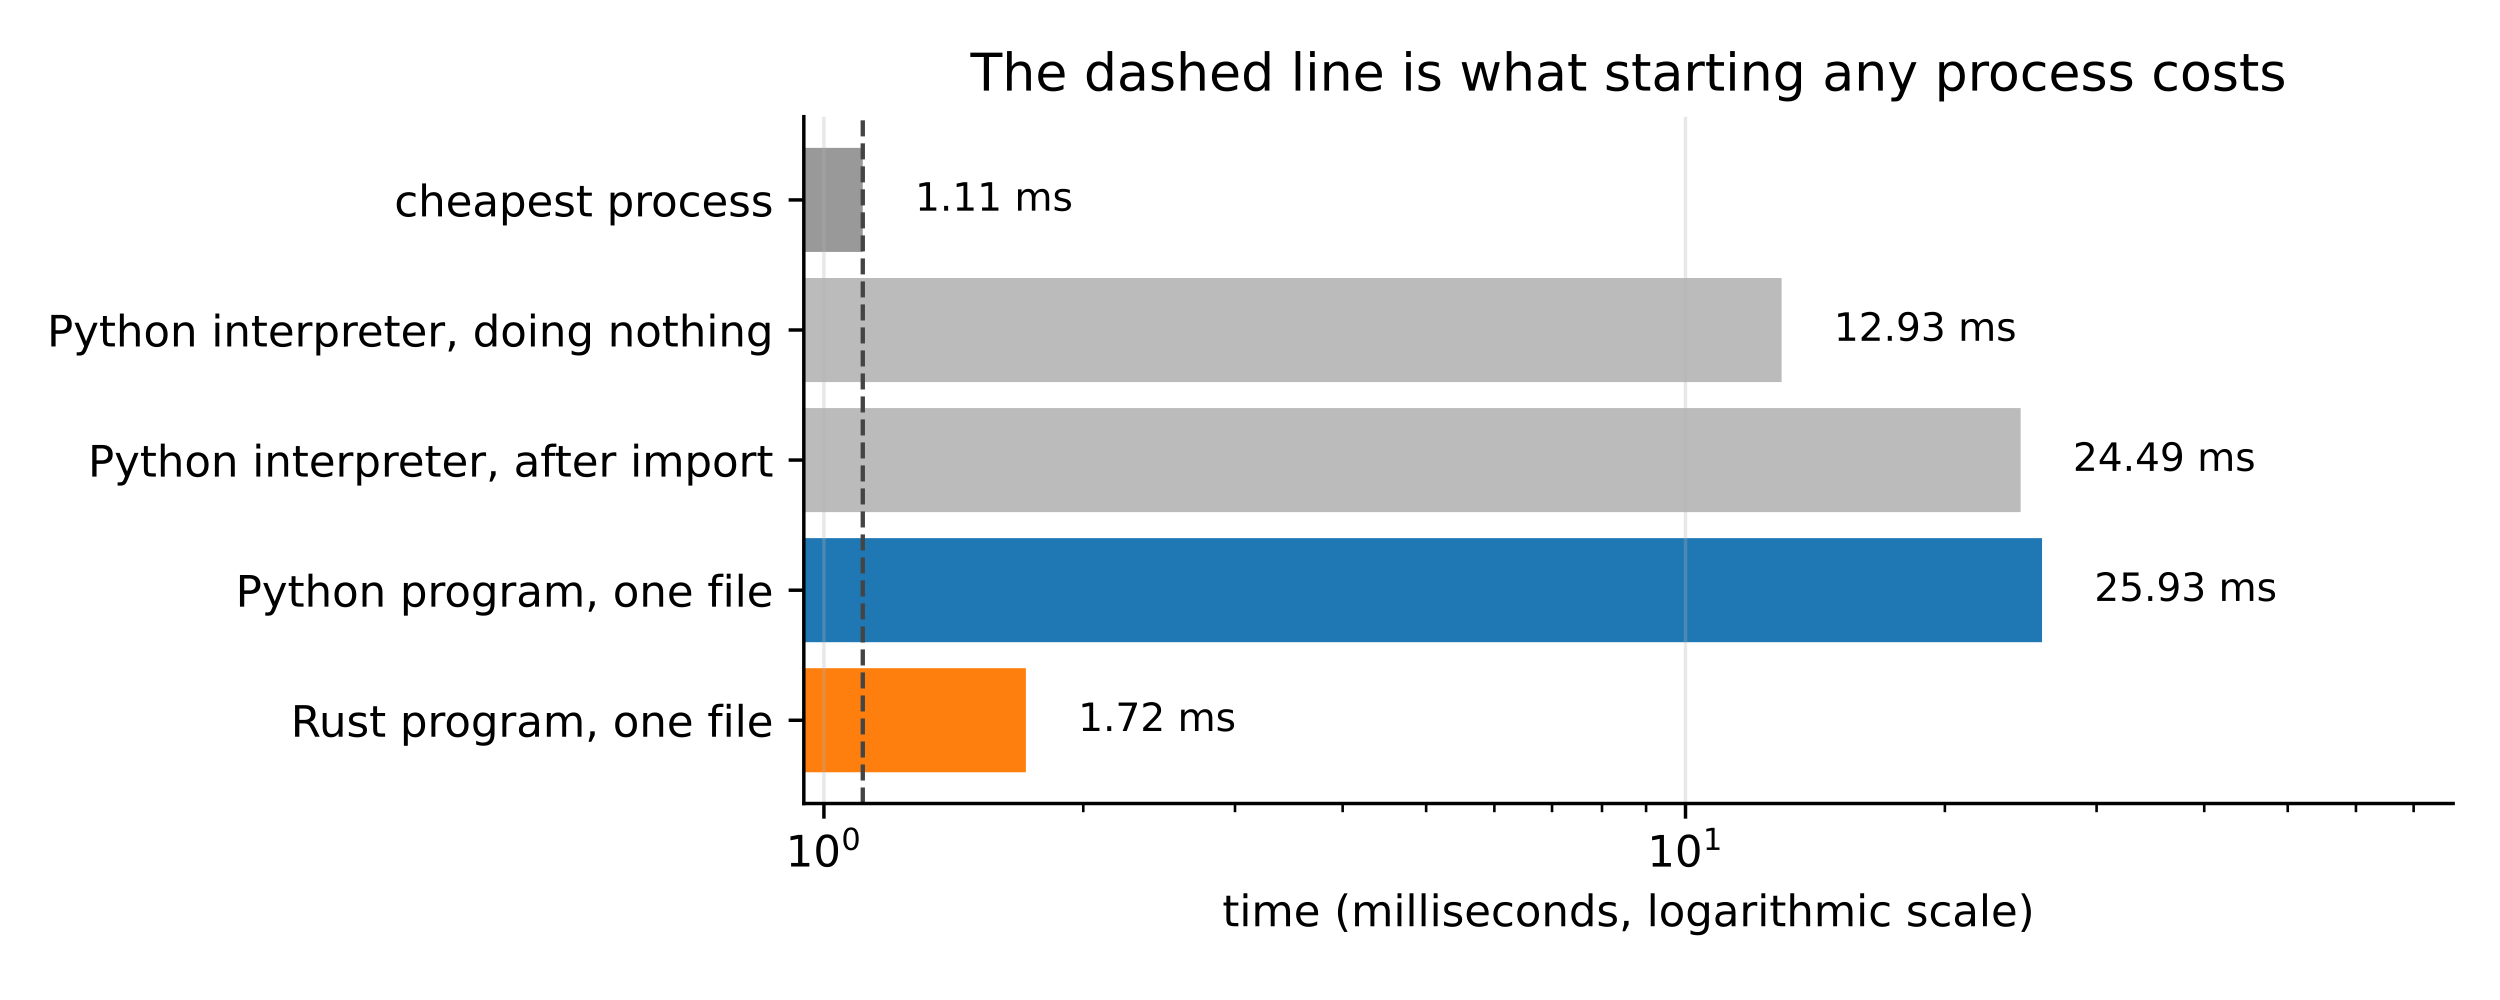
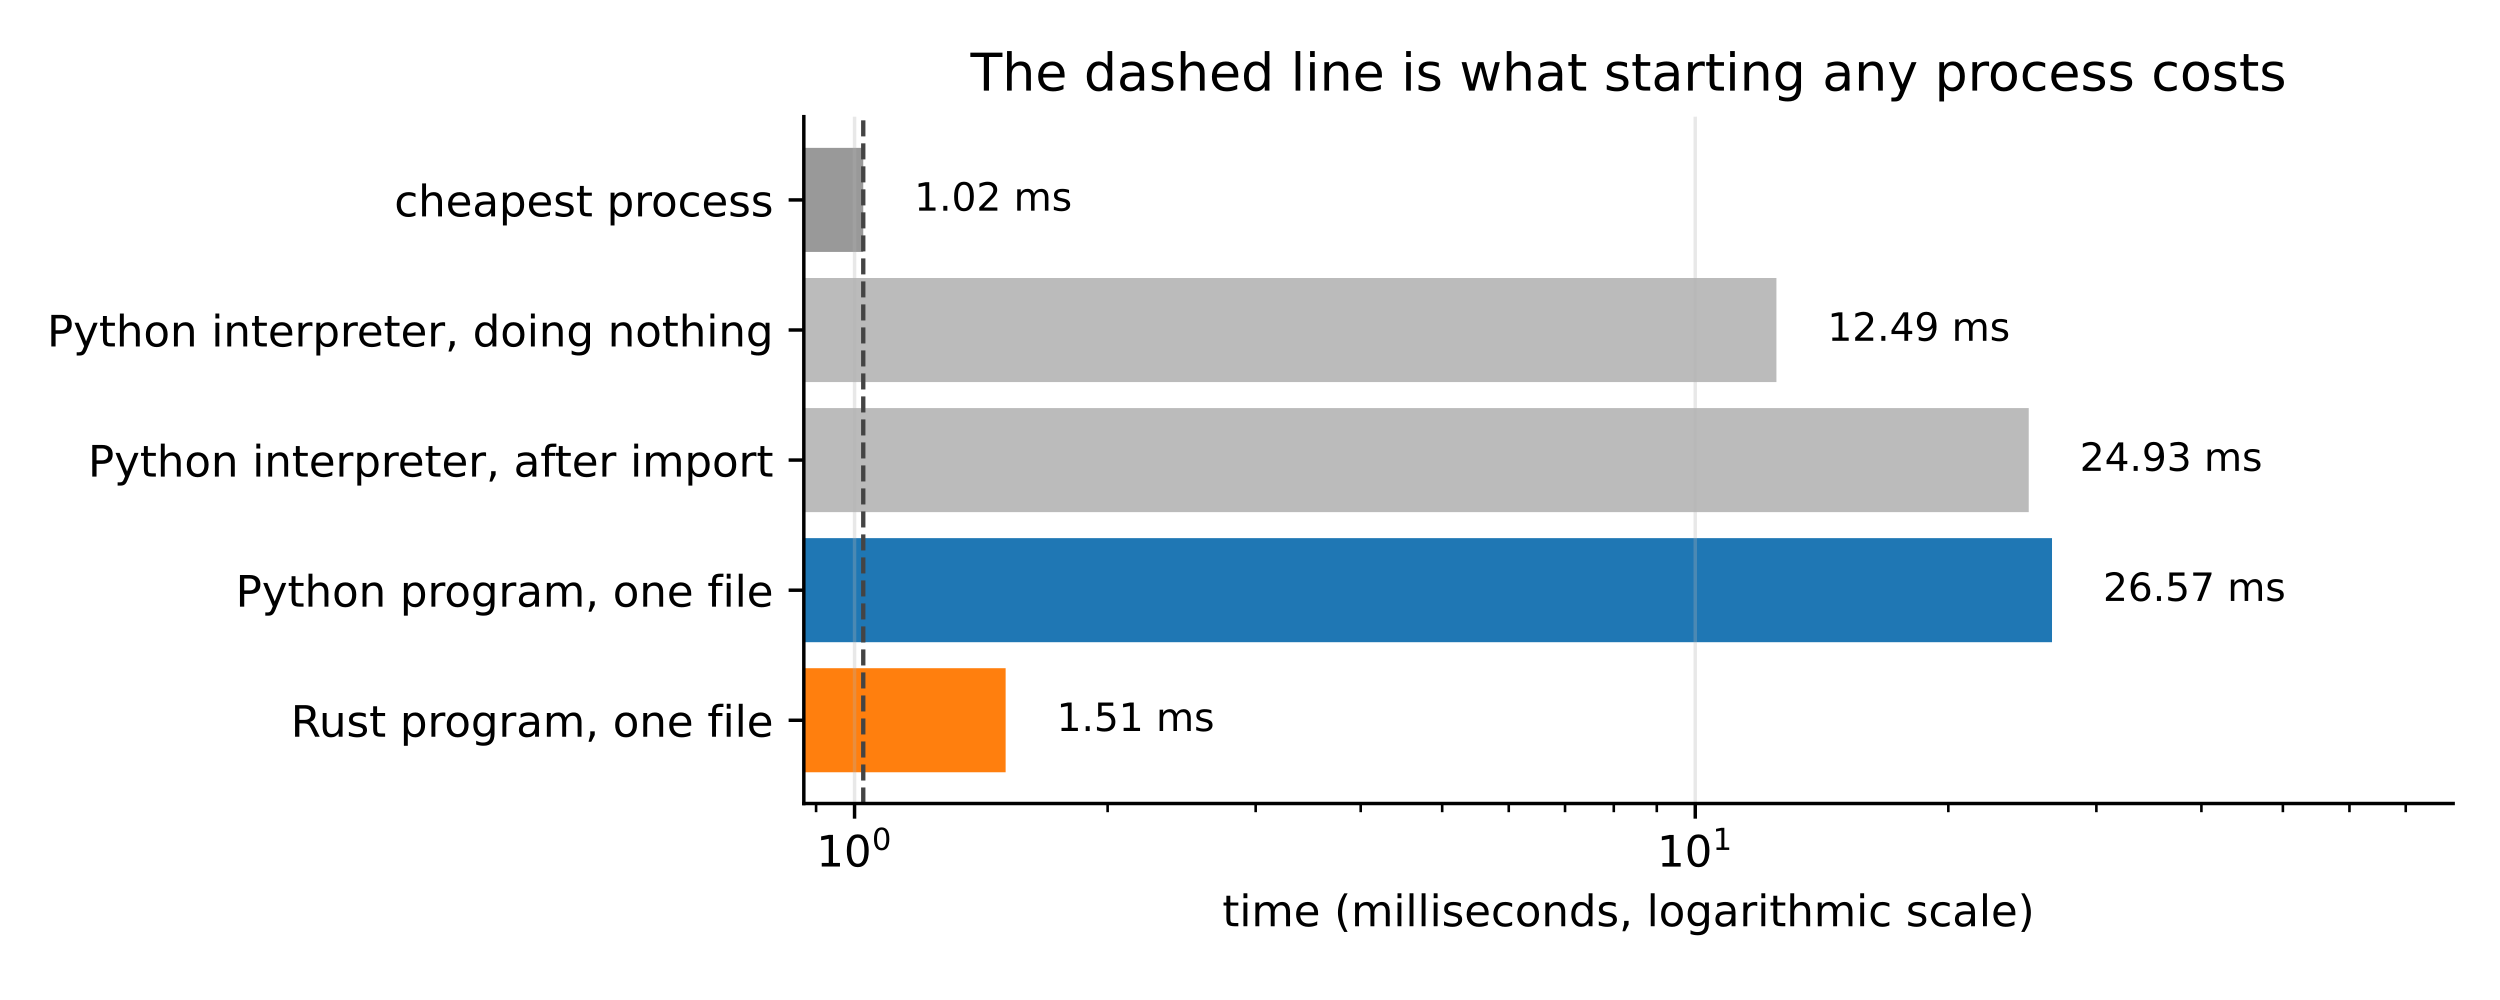
<svg xmlns="http://www.w3.org/2000/svg" xmlns:xlink="http://www.w3.org/1999/xlink" width="576pt" height="230.4pt" viewBox="0 0 576 230.4" version="1.1">
  <defs>
    <style type="text/css">*{stroke-linejoin: round; stroke-linecap: butt}</style>
  </defs>
  <g id="figure_1">
    <g id="patch_1">
      <path d="M 0 230.4 L 576 230.4 L 576 0 L 0 0 z " style="fill: #ffffff" />
    </g>
    <g id="axes_1">
      <g id="patch_2">
        <path d="M 185.2 185.128 L 565.2 185.128 L 565.2 26.88 L 185.2 26.88 z " style="fill: #ffffff" />
      </g>
      <g id="patch_3">
-         <path d="M -198320.882 34.073 L 198.785 34.073 L 198.785 58.05 L -198320.882 58.05 z " clip-path="url(#pd043f592e0)" style="fill: #999999" />
+         <path d="M -193500.982 34.073 L 198.894 34.073 L 198.894 58.05 L -193500.982 58.05 z " clip-path="url(#pd043f592e0)" style="fill: #999999" />
      </g>
      <g id="patch_4">
-         <path d="M -198320.882 64.044 L 410.482 64.044 L 410.482 88.021 L -198320.882 88.021 z " clip-path="url(#pd043f592e0)" style="fill: #bbbbbb" />
+         <path d="M -193500.982 64.044 L 409.287 64.044 L 409.287 88.021 L -193500.982 88.021 z " clip-path="url(#pd043f592e0)" style="fill: #bbbbbb" />
      </g>
      <g id="patch_5">
-         <path d="M -198320.882 94.016 L 465.558 94.016 L 465.558 117.992 L -198320.882 117.992 z " clip-path="url(#pd043f592e0)" style="fill: #bbbbbb" />
+         <path d="M -193500.982 94.016 L 467.422 94.016 L 467.422 117.992 L -193500.982 117.992 z " clip-path="url(#pd043f592e0)" style="fill: #bbbbbb" />
      </g>
      <g id="patch_6">
-         <path d="M -198320.882 123.987 L 470.486 123.987 L 470.486 147.964 L -198320.882 147.964 z " clip-path="url(#pd043f592e0)" style="fill: #1f77b4" />
+         <path d="M -193500.982 123.987 L 472.783 123.987 L 472.783 147.964 L -193500.982 147.964 z " clip-path="url(#pd043f592e0)" style="fill: #1f77b4" />
      </g>
      <g id="patch_7">
-         <path d="M -198320.882 153.958 L 236.367 153.958 L 236.367 177.935 L -198320.882 177.935 z " clip-path="url(#pd043f592e0)" style="fill: #ff7f0e" />
+         <path d="M -193500.982 153.958 L 231.698 153.958 L 231.698 177.935 L -193500.982 177.935 z " clip-path="url(#pd043f592e0)" style="fill: #ff7f0e" />
      </g>
      <g id="matplotlib.axis_1">
        <g id="xtick_1">
          <g id="line2d_1">
-             <path d="M 189.83 185.128 L 189.83 26.88 " clip-path="url(#pd043f592e0)" style="fill: none; stroke: #b0b0b0; stroke-opacity: 0.3; stroke-width: 0.8; stroke-linecap: square" />
+             <path d="M 196.889 185.128 L 196.889 26.88 " clip-path="url(#pd043f592e0)" style="fill: none; stroke: #b0b0b0; stroke-opacity: 0.3; stroke-width: 0.8; stroke-linecap: square" />
          </g>
          <g id="line2d_2">
            <defs>
              <path id="m288eb1307e" d="M 0 0 L 0 3.5 " style="stroke: #000000; stroke-width: 0.8" />
            </defs>
            <g>
-               <use xlink:href="#m288eb1307e" x="189.83" y="185.128" style="stroke: #000000; stroke-width: 0.8" />
+               <use xlink:href="#m288eb1307e" x="196.889" y="185.128" style="stroke: #000000; stroke-width: 0.8" />
            </g>
          </g>
          <g id="text_1">
-             <g transform="translate(181.03 199.7264) scale(0.1 -0.1)">
+             <g transform="translate(188.0891 199.7264) scale(0.1 -0.1)">
              <defs>
                <path id="DejaVuSans-31" d="M 794 531 L 1825 531 L 1825 4091 L 703 3866 L 703 4441 L 1819 4666 L 2450 4666 L 2450 531 L 3481 531 L 3481 0 L 794 0 L 794 531 z " transform="scale(0.015625)" />
                <path id="DejaVuSans-30" d="M 2034 4250 Q 1547 4250 1301 3770 Q 1056 3291 1056 2328 Q 1056 1369 1301 889 Q 1547 409 2034 409 Q 2525 409 2770 889 Q 3016 1369 3016 2328 Q 3016 3291 2770 3770 Q 2525 4250 2034 4250 z M 2034 4750 Q 2819 4750 3233 4129 Q 3647 3509 3647 2328 Q 3647 1150 3233 529 Q 2819 -91 2034 -91 Q 1250 -91 836 529 Q 422 1150 422 2328 Q 422 3509 836 4129 Q 1250 4750 2034 4750 z " transform="scale(0.015625)" />
              </defs>
              <use xlink:href="#DejaVuSans-31" transform="translate(0 0.765625)" />
              <use xlink:href="#DejaVuSans-30" transform="translate(63.62305 0.765625)" />
              <use xlink:href="#DejaVuSans-30" transform="translate(128.2031 39.04688) scale(0.7)" />
            </g>
          </g>
        </g>
        <g id="xtick_2">
          <g id="line2d_3">
-             <path d="M 388.341 185.128 L 388.341 26.88 " clip-path="url(#pd043f592e0)" style="fill: none; stroke: #b0b0b0; stroke-opacity: 0.3; stroke-width: 0.8; stroke-linecap: square" />
+             <path d="M 390.587 185.128 L 390.587 26.88 " clip-path="url(#pd043f592e0)" style="fill: none; stroke: #b0b0b0; stroke-opacity: 0.3; stroke-width: 0.8; stroke-linecap: square" />
          </g>
          <g id="line2d_4">
            <g>
-               <use xlink:href="#m288eb1307e" x="388.341" y="185.128" style="stroke: #000000; stroke-width: 0.8" />
+               <use xlink:href="#m288eb1307e" x="390.587" y="185.128" style="stroke: #000000; stroke-width: 0.8" />
            </g>
          </g>
          <g id="text_2">
-             <g transform="translate(379.5407 199.7264) scale(0.1 -0.1)">
+             <g transform="translate(381.7869 199.7264) scale(0.1 -0.1)">
              <use xlink:href="#DejaVuSans-31" transform="translate(0 0.684375)" />
              <use xlink:href="#DejaVuSans-30" transform="translate(63.62305 0.684375)" />
              <use xlink:href="#DejaVuSans-31" transform="translate(128.2031 38.96563) scale(0.7)" />
            </g>
          </g>
        </g>
        <g id="xtick_3">
          <g id="line2d_5">
            <defs>
              <path id="m4691256076" d="M 0 0 L 0 2 " style="stroke: #000000; stroke-width: 0.6" />
            </defs>
            <g>
-               <use xlink:href="#m4691256076" x="249.588" y="185.128" style="stroke: #000000; stroke-width: 0.6" />
+               <use xlink:href="#m4691256076" x="188.026" y="185.128" style="stroke: #000000; stroke-width: 0.6" />
            </g>
          </g>
        </g>
        <g id="xtick_4">
          <g id="line2d_6">
            <g>
-               <use xlink:href="#m4691256076" x="284.544" y="185.128" style="stroke: #000000; stroke-width: 0.6" />
+               <use xlink:href="#m4691256076" x="255.198" y="185.128" style="stroke: #000000; stroke-width: 0.6" />
            </g>
          </g>
        </g>
        <g id="xtick_5">
          <g id="line2d_7">
            <g>
-               <use xlink:href="#m4691256076" x="309.345" y="185.128" style="stroke: #000000; stroke-width: 0.6" />
+               <use xlink:href="#m4691256076" x="289.306" y="185.128" style="stroke: #000000; stroke-width: 0.6" />
            </g>
          </g>
        </g>
        <g id="xtick_6">
          <g id="line2d_8">
            <g>
-               <use xlink:href="#m4691256076" x="328.583" y="185.128" style="stroke: #000000; stroke-width: 0.6" />
+               <use xlink:href="#m4691256076" x="313.507" y="185.128" style="stroke: #000000; stroke-width: 0.6" />
            </g>
          </g>
        </g>
        <g id="xtick_7">
          <g id="line2d_9">
            <g>
-               <use xlink:href="#m4691256076" x="344.301" y="185.128" style="stroke: #000000; stroke-width: 0.6" />
+               <use xlink:href="#m4691256076" x="332.278" y="185.128" style="stroke: #000000; stroke-width: 0.6" />
            </g>
          </g>
        </g>
        <g id="xtick_8">
          <g id="line2d_10">
            <g>
-               <use xlink:href="#m4691256076" x="357.591" y="185.128" style="stroke: #000000; stroke-width: 0.6" />
+               <use xlink:href="#m4691256076" x="347.615" y="185.128" style="stroke: #000000; stroke-width: 0.6" />
            </g>
          </g>
        </g>
        <g id="xtick_9">
          <g id="line2d_11">
            <g>
-               <use xlink:href="#m4691256076" x="369.103" y="185.128" style="stroke: #000000; stroke-width: 0.6" />
+               <use xlink:href="#m4691256076" x="360.583" y="185.128" style="stroke: #000000; stroke-width: 0.6" />
            </g>
          </g>
        </g>
        <g id="xtick_10">
          <g id="line2d_12">
            <g>
-               <use xlink:href="#m4691256076" x="379.257" y="185.128" style="stroke: #000000; stroke-width: 0.6" />
+               <use xlink:href="#m4691256076" x="371.816" y="185.128" style="stroke: #000000; stroke-width: 0.6" />
            </g>
          </g>
        </g>
        <g id="xtick_11">
          <g id="line2d_13">
            <g>
-               <use xlink:href="#m4691256076" x="448.098" y="185.128" style="stroke: #000000; stroke-width: 0.6" />
+               <use xlink:href="#m4691256076" x="381.724" y="185.128" style="stroke: #000000; stroke-width: 0.6" />
            </g>
          </g>
        </g>
        <g id="xtick_12">
          <g id="line2d_14">
            <g>
-               <use xlink:href="#m4691256076" x="483.054" y="185.128" style="stroke: #000000; stroke-width: 0.6" />
+               <use xlink:href="#m4691256076" x="448.896" y="185.128" style="stroke: #000000; stroke-width: 0.6" />
            </g>
          </g>
        </g>
        <g id="xtick_13">
          <g id="line2d_15">
            <g>
-               <use xlink:href="#m4691256076" x="507.856" y="185.128" style="stroke: #000000; stroke-width: 0.6" />
+               <use xlink:href="#m4691256076" x="483.004" y="185.128" style="stroke: #000000; stroke-width: 0.6" />
            </g>
          </g>
        </g>
        <g id="xtick_14">
          <g id="line2d_16">
            <g>
-               <use xlink:href="#m4691256076" x="527.094" y="185.128" style="stroke: #000000; stroke-width: 0.6" />
+               <use xlink:href="#m4691256076" x="507.205" y="185.128" style="stroke: #000000; stroke-width: 0.6" />
            </g>
          </g>
        </g>
        <g id="xtick_15">
          <g id="line2d_17">
            <g>
-               <use xlink:href="#m4691256076" x="542.812" y="185.128" style="stroke: #000000; stroke-width: 0.6" />
+               <use xlink:href="#m4691256076" x="525.976" y="185.128" style="stroke: #000000; stroke-width: 0.6" />
            </g>
          </g>
        </g>
        <g id="xtick_16">
          <g id="line2d_18">
            <g>
-               <use xlink:href="#m4691256076" x="556.102" y="185.128" style="stroke: #000000; stroke-width: 0.6" />
+               <use xlink:href="#m4691256076" x="541.313" y="185.128" style="stroke: #000000; stroke-width: 0.6" />
+             </g>
+           </g>
+         </g>
+         <g id="xtick_17">
+           <g id="line2d_19">
+             <g>
+               <use xlink:href="#m4691256076" x="554.281" y="185.128" style="stroke: #000000; stroke-width: 0.6" />
            </g>
          </g>
        </g>
        <g id="text_3">
          <g transform="translate(281.6297 213.4046) scale(0.1 -0.1)">
            <defs>
              <path id="DejaVuSans-74" d="M 1172 4494 L 1172 3500 L 2356 3500 L 2356 3053 L 1172 3053 L 1172 1153 Q 1172 725 1289 603 Q 1406 481 1766 481 L 2356 481 L 2356 0 L 1766 0 Q 1100 0 847 248 Q 594 497 594 1153 L 594 3053 L 172 3053 L 172 3500 L 594 3500 L 594 4494 L 1172 4494 z " transform="scale(0.015625)" />
              <path id="DejaVuSans-69" d="M 603 3500 L 1178 3500 L 1178 0 L 603 0 L 603 3500 z M 603 4863 L 1178 4863 L 1178 4134 L 603 4134 L 603 4863 z " transform="scale(0.015625)" />
              <path id="DejaVuSans-6d" d="M 3328 2828 Q 3544 3216 3844 3400 Q 4144 3584 4550 3584 Q 5097 3584 5394 3201 Q 5691 2819 5691 2113 L 5691 0 L 5113 0 L 5113 2094 Q 5113 2597 4934 2840 Q 4756 3084 4391 3084 Q 3944 3084 3684 2787 Q 3425 2491 3425 1978 L 3425 0 L 2847 0 L 2847 2094 Q 2847 2600 2669 2842 Q 2491 3084 2119 3084 Q 1678 3084 1418 2786 Q 1159 2488 1159 1978 L 1159 0 L 581 0 L 581 3500 L 1159 3500 L 1159 2956 Q 1356 3278 1631 3431 Q 1906 3584 2284 3584 Q 2666 3584 2933 3390 Q 3200 3197 3328 2828 z " transform="scale(0.015625)" />
              <path id="DejaVuSans-65" d="M 3597 1894 L 3597 1613 L 953 1613 Q 991 1019 1311 708 Q 1631 397 2203 397 Q 2534 397 2845 478 Q 3156 559 3463 722 L 3463 178 Q 3153 47 2828 -22 Q 2503 -91 2169 -91 Q 1331 -91 842 396 Q 353 884 353 1716 Q 353 2575 817 3079 Q 1281 3584 2069 3584 Q 2775 3584 3186 3129 Q 3597 2675 3597 1894 z M 3022 2063 Q 3016 2534 2758 2815 Q 2500 3097 2075 3097 Q 1594 3097 1305 2825 Q 1016 2553 972 2059 L 3022 2063 z " transform="scale(0.015625)" />
              <path id="DejaVuSans-20" transform="scale(0.015625)" />
              <path id="DejaVuSans-28" d="M 1984 4856 Q 1566 4138 1362 3434 Q 1159 2731 1159 2009 Q 1159 1288 1364 580 Q 1569 -128 1984 -844 L 1484 -844 Q 1016 -109 783 600 Q 550 1309 550 2009 Q 550 2706 781 3412 Q 1013 4119 1484 4856 L 1984 4856 z " transform="scale(0.015625)" />
              <path id="DejaVuSans-6c" d="M 603 4863 L 1178 4863 L 1178 0 L 603 0 L 603 4863 z " transform="scale(0.015625)" />
              <path id="DejaVuSans-73" d="M 2834 3397 L 2834 2853 Q 2591 2978 2328 3040 Q 2066 3103 1784 3103 Q 1356 3103 1142 2972 Q 928 2841 928 2578 Q 928 2378 1081 2264 Q 1234 2150 1697 2047 L 1894 2003 Q 2506 1872 2764 1633 Q 3022 1394 3022 966 Q 3022 478 2636 193 Q 2250 -91 1575 -91 Q 1294 -91 989 -36 Q 684 19 347 128 L 347 722 Q 666 556 975 473 Q 1284 391 1588 391 Q 1994 391 2212 530 Q 2431 669 2431 922 Q 2431 1156 2273 1281 Q 2116 1406 1581 1522 L 1381 1569 Q 847 1681 609 1914 Q 372 2147 372 2553 Q 372 3047 722 3315 Q 1072 3584 1716 3584 Q 2034 3584 2315 3537 Q 2597 3491 2834 3397 z " transform="scale(0.015625)" />
              <path id="DejaVuSans-63" d="M 3122 3366 L 3122 2828 Q 2878 2963 2633 3030 Q 2388 3097 2138 3097 Q 1578 3097 1268 2742 Q 959 2388 959 1747 Q 959 1106 1268 751 Q 1578 397 2138 397 Q 2388 397 2633 464 Q 2878 531 3122 666 L 3122 134 Q 2881 22 2623 -34 Q 2366 -91 2075 -91 Q 1284 -91 818 406 Q 353 903 353 1747 Q 353 2603 823 3093 Q 1294 3584 2113 3584 Q 2378 3584 2631 3529 Q 2884 3475 3122 3366 z " transform="scale(0.015625)" />
              <path id="DejaVuSans-6f" d="M 1959 3097 Q 1497 3097 1228 2736 Q 959 2375 959 1747 Q 959 1119 1226 758 Q 1494 397 1959 397 Q 2419 397 2687 759 Q 2956 1122 2956 1747 Q 2956 2369 2687 2733 Q 2419 3097 1959 3097 z M 1959 3584 Q 2709 3584 3137 3096 Q 3566 2609 3566 1747 Q 3566 888 3137 398 Q 2709 -91 1959 -91 Q 1206 -91 779 398 Q 353 888 353 1747 Q 353 2609 779 3096 Q 1206 3584 1959 3584 z " transform="scale(0.015625)" />
              <path id="DejaVuSans-6e" d="M 3513 2113 L 3513 0 L 2938 0 L 2938 2094 Q 2938 2591 2744 2837 Q 2550 3084 2163 3084 Q 1697 3084 1428 2787 Q 1159 2491 1159 1978 L 1159 0 L 581 0 L 581 3500 L 1159 3500 L 1159 2956 Q 1366 3272 1645 3428 Q 1925 3584 2291 3584 Q 2894 3584 3203 3211 Q 3513 2838 3513 2113 z " transform="scale(0.015625)" />
              <path id="DejaVuSans-64" d="M 2906 2969 L 2906 4863 L 3481 4863 L 3481 0 L 2906 0 L 2906 525 Q 2725 213 2448 61 Q 2172 -91 1784 -91 Q 1150 -91 751 415 Q 353 922 353 1747 Q 353 2572 751 3078 Q 1150 3584 1784 3584 Q 2172 3584 2448 3432 Q 2725 3281 2906 2969 z M 947 1747 Q 947 1113 1208 752 Q 1469 391 1925 391 Q 2381 391 2643 752 Q 2906 1113 2906 1747 Q 2906 2381 2643 2742 Q 2381 3103 1925 3103 Q 1469 3103 1208 2742 Q 947 2381 947 1747 z " transform="scale(0.015625)" />
              <path id="DejaVuSans-2c" d="M 750 794 L 1409 794 L 1409 256 L 897 -744 L 494 -744 L 750 256 L 750 794 z " transform="scale(0.015625)" />
              <path id="DejaVuSans-67" d="M 2906 1791 Q 2906 2416 2648 2759 Q 2391 3103 1925 3103 Q 1463 3103 1205 2759 Q 947 2416 947 1791 Q 947 1169 1205 825 Q 1463 481 1925 481 Q 2391 481 2648 825 Q 2906 1169 2906 1791 z M 3481 434 Q 3481 -459 3084 -895 Q 2688 -1331 1869 -1331 Q 1566 -1331 1297 -1286 Q 1028 -1241 775 -1147 L 775 -588 Q 1028 -725 1275 -790 Q 1522 -856 1778 -856 Q 2344 -856 2625 -561 Q 2906 -266 2906 331 L 2906 616 Q 2728 306 2450 153 Q 2172 0 1784 0 Q 1141 0 747 490 Q 353 981 353 1791 Q 353 2603 747 3093 Q 1141 3584 1784 3584 Q 2172 3584 2450 3431 Q 2728 3278 2906 2969 L 2906 3500 L 3481 3500 L 3481 434 z " transform="scale(0.015625)" />
              <path id="DejaVuSans-61" d="M 2194 1759 Q 1497 1759 1228 1600 Q 959 1441 959 1056 Q 959 750 1161 570 Q 1363 391 1709 391 Q 2188 391 2477 730 Q 2766 1069 2766 1631 L 2766 1759 L 2194 1759 z M 3341 1997 L 3341 0 L 2766 0 L 2766 531 Q 2569 213 2275 61 Q 1981 -91 1556 -91 Q 1019 -91 701 211 Q 384 513 384 1019 Q 384 1609 779 1909 Q 1175 2209 1959 2209 L 2766 2209 L 2766 2266 Q 2766 2663 2505 2880 Q 2244 3097 1772 3097 Q 1472 3097 1187 3025 Q 903 2953 641 2809 L 641 3341 Q 956 3463 1253 3523 Q 1550 3584 1831 3584 Q 2591 3584 2966 3190 Q 3341 2797 3341 1997 z " transform="scale(0.015625)" />
              <path id="DejaVuSans-72" d="M 2631 2963 Q 2534 3019 2420 3045 Q 2306 3072 2169 3072 Q 1681 3072 1420 2755 Q 1159 2438 1159 1844 L 1159 0 L 581 0 L 581 3500 L 1159 3500 L 1159 2956 Q 1341 3275 1631 3429 Q 1922 3584 2338 3584 Q 2397 3584 2469 3576 Q 2541 3569 2628 3553 L 2631 2963 z " transform="scale(0.015625)" />
              <path id="DejaVuSans-68" d="M 3513 2113 L 3513 0 L 2938 0 L 2938 2094 Q 2938 2591 2744 2837 Q 2550 3084 2163 3084 Q 1697 3084 1428 2787 Q 1159 2491 1159 1978 L 1159 0 L 581 0 L 581 4863 L 1159 4863 L 1159 2956 Q 1366 3272 1645 3428 Q 1925 3584 2291 3584 Q 2894 3584 3203 3211 Q 3513 2838 3513 2113 z " transform="scale(0.015625)" />
              <path id="DejaVuSans-29" d="M 513 4856 L 1013 4856 Q 1481 4119 1714 3412 Q 1947 2706 1947 2009 Q 1947 1309 1714 600 Q 1481 -109 1013 -844 L 513 -844 Q 928 -128 1133 580 Q 1338 1288 1338 2009 Q 1338 2731 1133 3434 Q 928 4138 513 4856 z " transform="scale(0.015625)" />
            </defs>
            <use xlink:href="#DejaVuSans-74" />
            <use xlink:href="#DejaVuSans-69" transform="translate(39.20898 0)" />
            <use xlink:href="#DejaVuSans-6d" transform="translate(66.99219 0)" />
            <use xlink:href="#DejaVuSans-65" transform="translate(164.4043 0)" />
            <use xlink:href="#DejaVuSans-20" transform="translate(225.9277 0)" />
            <use xlink:href="#DejaVuSans-28" transform="translate(257.7148 0)" />
            <use xlink:href="#DejaVuSans-6d" transform="translate(296.7285 0)" />
            <use xlink:href="#DejaVuSans-69" transform="translate(394.1406 0)" />
            <use xlink:href="#DejaVuSans-6c" transform="translate(421.9238 0)" />
            <use xlink:href="#DejaVuSans-6c" transform="translate(449.707 0)" />
            <use xlink:href="#DejaVuSans-69" transform="translate(477.4902 0)" />
            <use xlink:href="#DejaVuSans-73" transform="translate(505.2734 0)" />
            <use xlink:href="#DejaVuSans-65" transform="translate(557.373 0)" />
            <use xlink:href="#DejaVuSans-63" transform="translate(618.8965 0)" />
            <use xlink:href="#DejaVuSans-6f" transform="translate(673.877 0)" />
            <use xlink:href="#DejaVuSans-6e" transform="translate(735.0586 0)" />
            <use xlink:href="#DejaVuSans-64" transform="translate(798.4375 0)" />
            <use xlink:href="#DejaVuSans-73" transform="translate(861.9141 0)" />
            <use xlink:href="#DejaVuSans-2c" transform="translate(914.0137 0)" />
            <use xlink:href="#DejaVuSans-20" transform="translate(945.8008 0)" />
            <use xlink:href="#DejaVuSans-6c" transform="translate(977.5879 0)" />
            <use xlink:href="#DejaVuSans-6f" transform="translate(1005.371 0)" />
            <use xlink:href="#DejaVuSans-67" transform="translate(1066.553 0)" />
            <use xlink:href="#DejaVuSans-61" transform="translate(1130.029 0)" />
            <use xlink:href="#DejaVuSans-72" transform="translate(1191.309 0)" />
            <use xlink:href="#DejaVuSans-69" transform="translate(1232.422 0)" />
            <use xlink:href="#DejaVuSans-74" transform="translate(1260.205 0)" />
            <use xlink:href="#DejaVuSans-68" transform="translate(1299.414 0)" />
            <use xlink:href="#DejaVuSans-6d" transform="translate(1362.793 0)" />
            <use xlink:href="#DejaVuSans-69" transform="translate(1460.205 0)" />
            <use xlink:href="#DejaVuSans-63" transform="translate(1487.988 0)" />
            <use xlink:href="#DejaVuSans-20" transform="translate(1542.969 0)" />
            <use xlink:href="#DejaVuSans-73" transform="translate(1574.756 0)" />
            <use xlink:href="#DejaVuSans-63" transform="translate(1626.855 0)" />
            <use xlink:href="#DejaVuSans-61" transform="translate(1681.836 0)" />
            <use xlink:href="#DejaVuSans-6c" transform="translate(1743.115 0)" />
            <use xlink:href="#DejaVuSans-65" transform="translate(1770.898 0)" />
            <use xlink:href="#DejaVuSans-29" transform="translate(1832.422 0)" />
          </g>
        </g>
      </g>
      <g id="matplotlib.axis_2">
        <g id="ytick_1">
-           <g id="line2d_19">
+           <g id="line2d_20">
            <defs>
              <path id="m46afec8bac" d="M 0 0 L -3.5 0 " style="stroke: #000000; stroke-width: 0.8" />
            </defs>
            <g>
              <use xlink:href="#m46afec8bac" x="185.2" y="46.062" style="stroke: #000000; stroke-width: 0.8" />
            </g>
          </g>
          <g id="text_4">
            <g transform="translate(90.85 49.8608) scale(0.1 -0.1)">
              <defs>
                <path id="DejaVuSans-70" d="M 1159 525 L 1159 -1331 L 581 -1331 L 581 3500 L 1159 3500 L 1159 2969 Q 1341 3281 1617 3432 Q 1894 3584 2278 3584 Q 2916 3584 3314 3078 Q 3713 2572 3713 1747 Q 3713 922 3314 415 Q 2916 -91 2278 -91 Q 1894 -91 1617 61 Q 1341 213 1159 525 z M 3116 1747 Q 3116 2381 2855 2742 Q 2594 3103 2138 3103 Q 1681 3103 1420 2742 Q 1159 2381 1159 1747 Q 1159 1113 1420 752 Q 1681 391 2138 391 Q 2594 391 2855 752 Q 3116 1113 3116 1747 z " transform="scale(0.015625)" />
              </defs>
              <use xlink:href="#DejaVuSans-63" />
              <use xlink:href="#DejaVuSans-68" transform="translate(54.98047 0)" />
              <use xlink:href="#DejaVuSans-65" transform="translate(118.3594 0)" />
              <use xlink:href="#DejaVuSans-61" transform="translate(179.8828 0)" />
              <use xlink:href="#DejaVuSans-70" transform="translate(241.1621 0)" />
              <use xlink:href="#DejaVuSans-65" transform="translate(304.6387 0)" />
              <use xlink:href="#DejaVuSans-73" transform="translate(366.1621 0)" />
              <use xlink:href="#DejaVuSans-74" transform="translate(418.2617 0)" />
              <use xlink:href="#DejaVuSans-20" transform="translate(457.4707 0)" />
              <use xlink:href="#DejaVuSans-70" transform="translate(489.2578 0)" />
              <use xlink:href="#DejaVuSans-72" transform="translate(552.7344 0)" />
              <use xlink:href="#DejaVuSans-6f" transform="translate(591.5977 0)" />
              <use xlink:href="#DejaVuSans-63" transform="translate(652.7793 0)" />
              <use xlink:href="#DejaVuSans-65" transform="translate(707.7598 0)" />
              <use xlink:href="#DejaVuSans-73" transform="translate(769.2832 0)" />
              <use xlink:href="#DejaVuSans-73" transform="translate(821.3828 0)" />
            </g>
          </g>
        </g>
        <g id="ytick_2">
-           <g id="line2d_20">
+           <g id="line2d_21">
            <g>
              <use xlink:href="#m46afec8bac" x="185.2" y="76.033" style="stroke: #000000; stroke-width: 0.8" />
            </g>
          </g>
          <g id="text_5">
            <g transform="translate(10.84375 79.83201) scale(0.1 -0.1)">
              <defs>
                <path id="DejaVuSans-50" d="M 1259 4147 L 1259 2394 L 2053 2394 Q 2494 2394 2734 2622 Q 2975 2850 2975 3272 Q 2975 3691 2734 3919 Q 2494 4147 2053 4147 L 1259 4147 z M 628 4666 L 2053 4666 Q 2838 4666 3239 4311 Q 3641 3956 3641 3272 Q 3641 2581 3239 2228 Q 2838 1875 2053 1875 L 1259 1875 L 1259 0 L 628 0 L 628 4666 z " transform="scale(0.015625)" />
                <path id="DejaVuSans-79" d="M 2059 -325 Q 1816 -950 1584 -1140 Q 1353 -1331 966 -1331 L 506 -1331 L 506 -850 L 844 -850 Q 1081 -850 1212 -737 Q 1344 -625 1503 -206 L 1606 56 L 191 3500 L 800 3500 L 1894 763 L 2988 3500 L 3597 3500 L 2059 -325 z " transform="scale(0.015625)" />
              </defs>
              <use xlink:href="#DejaVuSans-50" />
              <use xlink:href="#DejaVuSans-79" transform="translate(60.30273 0)" />
              <use xlink:href="#DejaVuSans-74" transform="translate(119.4824 0)" />
              <use xlink:href="#DejaVuSans-68" transform="translate(158.6914 0)" />
              <use xlink:href="#DejaVuSans-6f" transform="translate(222.0703 0)" />
              <use xlink:href="#DejaVuSans-6e" transform="translate(283.252 0)" />
              <use xlink:href="#DejaVuSans-20" transform="translate(346.6309 0)" />
              <use xlink:href="#DejaVuSans-69" transform="translate(378.418 0)" />
              <use xlink:href="#DejaVuSans-6e" transform="translate(406.2012 0)" />
              <use xlink:href="#DejaVuSans-74" transform="translate(469.5801 0)" />
              <use xlink:href="#DejaVuSans-65" transform="translate(508.7891 0)" />
              <use xlink:href="#DejaVuSans-72" transform="translate(570.3125 0)" />
              <use xlink:href="#DejaVuSans-70" transform="translate(611.4258 0)" />
              <use xlink:href="#DejaVuSans-72" transform="translate(674.9023 0)" />
              <use xlink:href="#DejaVuSans-65" transform="translate(713.7656 0)" />
              <use xlink:href="#DejaVuSans-74" transform="translate(775.2891 0)" />
              <use xlink:href="#DejaVuSans-65" transform="translate(814.498 0)" />
              <use xlink:href="#DejaVuSans-72" transform="translate(876.0215 0)" />
              <use xlink:href="#DejaVuSans-2c" transform="translate(917.1348 0)" />
              <use xlink:href="#DejaVuSans-20" transform="translate(948.9219 0)" />
              <use xlink:href="#DejaVuSans-64" transform="translate(980.709 0)" />
              <use xlink:href="#DejaVuSans-6f" transform="translate(1044.186 0)" />
              <use xlink:href="#DejaVuSans-69" transform="translate(1105.367 0)" />
              <use xlink:href="#DejaVuSans-6e" transform="translate(1133.15 0)" />
              <use xlink:href="#DejaVuSans-67" transform="translate(1196.529 0)" />
              <use xlink:href="#DejaVuSans-20" transform="translate(1260.006 0)" />
              <use xlink:href="#DejaVuSans-6e" transform="translate(1291.793 0)" />
              <use xlink:href="#DejaVuSans-6f" transform="translate(1355.172 0)" />
              <use xlink:href="#DejaVuSans-74" transform="translate(1416.354 0)" />
              <use xlink:href="#DejaVuSans-68" transform="translate(1455.562 0)" />
              <use xlink:href="#DejaVuSans-69" transform="translate(1518.941 0)" />
              <use xlink:href="#DejaVuSans-6e" transform="translate(1546.725 0)" />
              <use xlink:href="#DejaVuSans-67" transform="translate(1610.104 0)" />
            </g>
          </g>
        </g>
        <g id="ytick_3">
-           <g id="line2d_21">
+           <g id="line2d_22">
            <g>
              <use xlink:href="#m46afec8bac" x="185.2" y="106.004" style="stroke: #000000; stroke-width: 0.8" />
            </g>
          </g>
          <g id="text_6">
            <g transform="translate(20.27812 109.8032) scale(0.1 -0.1)">
              <defs>
                <path id="DejaVuSans-66" d="M 2375 4863 L 2375 4384 L 1825 4384 Q 1516 4384 1395 4259 Q 1275 4134 1275 3809 L 1275 3500 L 2222 3500 L 2222 3053 L 1275 3053 L 1275 0 L 697 0 L 697 3053 L 147 3053 L 147 3500 L 697 3500 L 697 3744 Q 697 4328 969 4595 Q 1241 4863 1831 4863 L 2375 4863 z " transform="scale(0.015625)" />
              </defs>
              <use xlink:href="#DejaVuSans-50" />
              <use xlink:href="#DejaVuSans-79" transform="translate(60.30273 0)" />
              <use xlink:href="#DejaVuSans-74" transform="translate(119.4824 0)" />
              <use xlink:href="#DejaVuSans-68" transform="translate(158.6914 0)" />
              <use xlink:href="#DejaVuSans-6f" transform="translate(222.0703 0)" />
              <use xlink:href="#DejaVuSans-6e" transform="translate(283.252 0)" />
              <use xlink:href="#DejaVuSans-20" transform="translate(346.6309 0)" />
              <use xlink:href="#DejaVuSans-69" transform="translate(378.418 0)" />
              <use xlink:href="#DejaVuSans-6e" transform="translate(406.2012 0)" />
              <use xlink:href="#DejaVuSans-74" transform="translate(469.5801 0)" />
              <use xlink:href="#DejaVuSans-65" transform="translate(508.7891 0)" />
              <use xlink:href="#DejaVuSans-72" transform="translate(570.3125 0)" />
              <use xlink:href="#DejaVuSans-70" transform="translate(611.4258 0)" />
              <use xlink:href="#DejaVuSans-72" transform="translate(674.9023 0)" />
              <use xlink:href="#DejaVuSans-65" transform="translate(713.7656 0)" />
              <use xlink:href="#DejaVuSans-74" transform="translate(775.2891 0)" />
              <use xlink:href="#DejaVuSans-65" transform="translate(814.498 0)" />
              <use xlink:href="#DejaVuSans-72" transform="translate(876.0215 0)" />
              <use xlink:href="#DejaVuSans-2c" transform="translate(917.1348 0)" />
              <use xlink:href="#DejaVuSans-20" transform="translate(948.9219 0)" />
              <use xlink:href="#DejaVuSans-61" transform="translate(980.709 0)" />
              <use xlink:href="#DejaVuSans-66" transform="translate(1041.988 0)" />
              <use xlink:href="#DejaVuSans-74" transform="translate(1075.443 0)" />
              <use xlink:href="#DejaVuSans-65" transform="translate(1114.652 0)" />
              <use xlink:href="#DejaVuSans-72" transform="translate(1176.176 0)" />
              <use xlink:href="#DejaVuSans-20" transform="translate(1217.289 0)" />
              <use xlink:href="#DejaVuSans-69" transform="translate(1249.076 0)" />
              <use xlink:href="#DejaVuSans-6d" transform="translate(1276.859 0)" />
              <use xlink:href="#DejaVuSans-70" transform="translate(1374.271 0)" />
              <use xlink:href="#DejaVuSans-6f" transform="translate(1437.748 0)" />
              <use xlink:href="#DejaVuSans-72" transform="translate(1498.93 0)" />
              <use xlink:href="#DejaVuSans-74" transform="translate(1540.043 0)" />
            </g>
          </g>
        </g>
        <g id="ytick_4">
-           <g id="line2d_22">
+           <g id="line2d_23">
            <g>
              <use xlink:href="#m46afec8bac" x="185.2" y="135.975" style="stroke: #000000; stroke-width: 0.8" />
            </g>
          </g>
          <g id="text_7">
            <g transform="translate(54.30469 139.7744) scale(0.1 -0.1)">
              <use xlink:href="#DejaVuSans-50" />
              <use xlink:href="#DejaVuSans-79" transform="translate(60.30273 0)" />
              <use xlink:href="#DejaVuSans-74" transform="translate(119.4824 0)" />
              <use xlink:href="#DejaVuSans-68" transform="translate(158.6914 0)" />
              <use xlink:href="#DejaVuSans-6f" transform="translate(222.0703 0)" />
              <use xlink:href="#DejaVuSans-6e" transform="translate(283.252 0)" />
              <use xlink:href="#DejaVuSans-20" transform="translate(346.6309 0)" />
              <use xlink:href="#DejaVuSans-70" transform="translate(378.418 0)" />
              <use xlink:href="#DejaVuSans-72" transform="translate(441.8945 0)" />
              <use xlink:href="#DejaVuSans-6f" transform="translate(480.7578 0)" />
              <use xlink:href="#DejaVuSans-67" transform="translate(541.9395 0)" />
              <use xlink:href="#DejaVuSans-72" transform="translate(605.416 0)" />
              <use xlink:href="#DejaVuSans-61" transform="translate(646.5293 0)" />
              <use xlink:href="#DejaVuSans-6d" transform="translate(707.8086 0)" />
              <use xlink:href="#DejaVuSans-2c" transform="translate(805.2207 0)" />
              <use xlink:href="#DejaVuSans-20" transform="translate(837.0078 0)" />
              <use xlink:href="#DejaVuSans-6f" transform="translate(868.7949 0)" />
              <use xlink:href="#DejaVuSans-6e" transform="translate(929.9766 0)" />
              <use xlink:href="#DejaVuSans-65" transform="translate(993.3555 0)" />
              <use xlink:href="#DejaVuSans-20" transform="translate(1054.879 0)" />
              <use xlink:href="#DejaVuSans-66" transform="translate(1086.666 0)" />
              <use xlink:href="#DejaVuSans-69" transform="translate(1121.871 0)" />
              <use xlink:href="#DejaVuSans-6c" transform="translate(1149.654 0)" />
              <use xlink:href="#DejaVuSans-65" transform="translate(1177.438 0)" />
            </g>
          </g>
        </g>
        <g id="ytick_5">
-           <g id="line2d_23">
+           <g id="line2d_24">
            <g>
              <use xlink:href="#m46afec8bac" x="185.2" y="165.946" style="stroke: #000000; stroke-width: 0.8" />
            </g>
          </g>
          <g id="text_8">
            <g transform="translate(67.00156 169.7456) scale(0.1 -0.1)">
              <defs>
                <path id="DejaVuSans-52" d="M 2841 2188 Q 3044 2119 3236 1894 Q 3428 1669 3622 1275 L 4263 0 L 3584 0 L 2988 1197 Q 2756 1666 2539 1819 Q 2322 1972 1947 1972 L 1259 1972 L 1259 0 L 628 0 L 628 4666 L 2053 4666 Q 2853 4666 3247 4331 Q 3641 3997 3641 3322 Q 3641 2881 3436 2590 Q 3231 2300 2841 2188 z M 1259 4147 L 1259 2491 L 2053 2491 Q 2509 2491 2742 2702 Q 2975 2913 2975 3322 Q 2975 3731 2742 3939 Q 2509 4147 2053 4147 L 1259 4147 z " transform="scale(0.015625)" />
                <path id="DejaVuSans-75" d="M 544 1381 L 544 3500 L 1119 3500 L 1119 1403 Q 1119 906 1312 657 Q 1506 409 1894 409 Q 2359 409 2629 706 Q 2900 1003 2900 1516 L 2900 3500 L 3475 3500 L 3475 0 L 2900 0 L 2900 538 Q 2691 219 2414 64 Q 2138 -91 1772 -91 Q 1169 -91 856 284 Q 544 659 544 1381 z M 1991 3584 L 1991 3584 z " transform="scale(0.015625)" />
              </defs>
              <use xlink:href="#DejaVuSans-52" />
              <use xlink:href="#DejaVuSans-75" transform="translate(64.98242 0)" />
              <use xlink:href="#DejaVuSans-73" transform="translate(128.3613 0)" />
              <use xlink:href="#DejaVuSans-74" transform="translate(180.4609 0)" />
              <use xlink:href="#DejaVuSans-20" transform="translate(219.6699 0)" />
              <use xlink:href="#DejaVuSans-70" transform="translate(251.457 0)" />
              <use xlink:href="#DejaVuSans-72" transform="translate(314.9336 0)" />
              <use xlink:href="#DejaVuSans-6f" transform="translate(353.7969 0)" />
              <use xlink:href="#DejaVuSans-67" transform="translate(414.9785 0)" />
              <use xlink:href="#DejaVuSans-72" transform="translate(478.4551 0)" />
              <use xlink:href="#DejaVuSans-61" transform="translate(519.5684 0)" />
              <use xlink:href="#DejaVuSans-6d" transform="translate(580.8477 0)" />
              <use xlink:href="#DejaVuSans-2c" transform="translate(678.2598 0)" />
              <use xlink:href="#DejaVuSans-20" transform="translate(710.0469 0)" />
              <use xlink:href="#DejaVuSans-6f" transform="translate(741.834 0)" />
              <use xlink:href="#DejaVuSans-6e" transform="translate(803.0156 0)" />
              <use xlink:href="#DejaVuSans-65" transform="translate(866.3945 0)" />
              <use xlink:href="#DejaVuSans-20" transform="translate(927.918 0)" />
              <use xlink:href="#DejaVuSans-66" transform="translate(959.7051 0)" />
              <use xlink:href="#DejaVuSans-69" transform="translate(994.9102 0)" />
              <use xlink:href="#DejaVuSans-6c" transform="translate(1022.693 0)" />
              <use xlink:href="#DejaVuSans-65" transform="translate(1050.477 0)" />
            </g>
          </g>
        </g>
      </g>
-       <g id="line2d_24">
-         <path d="M 198.785 185.128 L 198.785 26.88 " clip-path="url(#pd043f592e0)" style="fill: none; stroke-dasharray: 3.7,1.6; stroke-dashoffset: 0; stroke: #444444" />
+       <g id="line2d_25">
+         <path d="M 198.894 185.128 L 198.894 26.88 " clip-path="url(#pd043f592e0)" style="fill: none; stroke-dasharray: 3.7,1.6; stroke-dashoffset: 0; stroke: #444444" />
      </g>
      <g id="patch_8">
        <path d="M 185.2 185.128 L 185.2 26.88 " style="fill: none; stroke: #000000; stroke-width: 0.8; stroke-linejoin: miter; stroke-linecap: square" />
      </g>
      <g id="patch_9">
        <path d="M 185.2 185.128 L 565.2 185.128 " style="fill: none; stroke: #000000; stroke-width: 0.8; stroke-linejoin: miter; stroke-linecap: square" />
      </g>
      <g id="text_9">
-         <g transform="translate(210.8342 48.54501) scale(0.09 -0.09)">
+         <g transform="translate(210.6515 48.54501) scale(0.09 -0.09)">
          <defs>
            <path id="DejaVuSans-2e" d="M 684 794 L 1344 794 L 1344 0 L 684 0 L 684 794 z " transform="scale(0.015625)" />
+             <path id="DejaVuSans-32" d="M 1228 531 L 3431 531 L 3431 0 L 469 0 L 469 531 Q 828 903 1448 1529 Q 2069 2156 2228 2338 Q 2531 2678 2651 2914 Q 2772 3150 2772 3378 Q 2772 3750 2511 3984 Q 2250 4219 1831 4219 Q 1534 4219 1204 4116 Q 875 4013 500 3803 L 500 4441 Q 881 4594 1212 4672 Q 1544 4750 1819 4750 Q 2544 4750 2975 4387 Q 3406 4025 3406 3419 Q 3406 3131 3298 2873 Q 3191 2616 2906 2266 Q 2828 2175 2409 1742 Q 1991 1309 1228 531 z " transform="scale(0.015625)" />
          </defs>
          <use xlink:href="#DejaVuSans-31" />
          <use xlink:href="#DejaVuSans-2e" transform="translate(63.62305 0)" />
-           <use xlink:href="#DejaVuSans-31" transform="translate(95.41016 0)" />
-           <use xlink:href="#DejaVuSans-31" transform="translate(159.0332 0)" />
+           <use xlink:href="#DejaVuSans-30" transform="translate(95.41016 0)" />
+           <use xlink:href="#DejaVuSans-32" transform="translate(159.0332 0)" />
          <use xlink:href="#DejaVuSans-20" transform="translate(222.6562 0)" />
          <use xlink:href="#DejaVuSans-6d" transform="translate(254.4434 0)" />
          <use xlink:href="#DejaVuSans-73" transform="translate(351.8555 0)" />
        </g>
      </g>
      <g id="text_10">
-         <g transform="translate(422.5309 78.51623) scale(0.09 -0.09)">
+         <g transform="translate(421.0443 78.51623) scale(0.09 -0.09)">
          <defs>
-             <path id="DejaVuSans-32" d="M 1228 531 L 3431 531 L 3431 0 L 469 0 L 469 531 Q 828 903 1448 1529 Q 2069 2156 2228 2338 Q 2531 2678 2651 2914 Q 2772 3150 2772 3378 Q 2772 3750 2511 3984 Q 2250 4219 1831 4219 Q 1534 4219 1204 4116 Q 875 4013 500 3803 L 500 4441 Q 881 4594 1212 4672 Q 1544 4750 1819 4750 Q 2544 4750 2975 4387 Q 3406 4025 3406 3419 Q 3406 3131 3298 2873 Q 3191 2616 2906 2266 Q 2828 2175 2409 1742 Q 1991 1309 1228 531 z " transform="scale(0.015625)" />
+             <path id="DejaVuSans-34" d="M 2419 4116 L 825 1625 L 2419 1625 L 2419 4116 z M 2253 4666 L 3047 4666 L 3047 1625 L 3713 1625 L 3713 1100 L 3047 1100 L 3047 0 L 2419 0 L 2419 1100 L 313 1100 L 313 1709 L 2253 4666 z " transform="scale(0.015625)" />
            <path id="DejaVuSans-39" d="M 703 97 L 703 672 Q 941 559 1184 500 Q 1428 441 1663 441 Q 2288 441 2617 861 Q 2947 1281 2994 2138 Q 2813 1869 2534 1725 Q 2256 1581 1919 1581 Q 1219 1581 811 2004 Q 403 2428 403 3163 Q 403 3881 828 4315 Q 1253 4750 1959 4750 Q 2769 4750 3195 4129 Q 3622 3509 3622 2328 Q 3622 1225 3098 567 Q 2575 -91 1691 -91 Q 1453 -91 1209 -44 Q 966 3 703 97 z M 1959 2075 Q 2384 2075 2632 2365 Q 2881 2656 2881 3163 Q 2881 3666 2632 3958 Q 2384 4250 1959 4250 Q 1534 4250 1286 3958 Q 1038 3666 1038 3163 Q 1038 2656 1286 2365 Q 1534 2075 1959 2075 z " transform="scale(0.015625)" />
-             <path id="DejaVuSans-33" d="M 2597 2516 Q 3050 2419 3304 2112 Q 3559 1806 3559 1356 Q 3559 666 3084 287 Q 2609 -91 1734 -91 Q 1441 -91 1130 -33 Q 819 25 488 141 L 488 750 Q 750 597 1062 519 Q 1375 441 1716 441 Q 2309 441 2620 675 Q 2931 909 2931 1356 Q 2931 1769 2642 2001 Q 2353 2234 1838 2234 L 1294 2234 L 1294 2753 L 1863 2753 Q 2328 2753 2575 2939 Q 2822 3125 2822 3475 Q 2822 3834 2567 4026 Q 2313 4219 1838 4219 Q 1578 4219 1281 4162 Q 984 4106 628 3988 L 628 4550 Q 988 4650 1302 4700 Q 1616 4750 1894 4750 Q 2613 4750 3031 4423 Q 3450 4097 3450 3541 Q 3450 3153 3228 2886 Q 3006 2619 2597 2516 z " transform="scale(0.015625)" />
          </defs>
          <use xlink:href="#DejaVuSans-31" />
          <use xlink:href="#DejaVuSans-32" transform="translate(63.62305 0)" />
+           <use xlink:href="#DejaVuSans-2e" transform="translate(127.2461 0)" />
+           <use xlink:href="#DejaVuSans-34" transform="translate(159.0332 0)" />
+           <use xlink:href="#DejaVuSans-39" transform="translate(222.6562 0)" />
+           <use xlink:href="#DejaVuSans-20" transform="translate(286.2793 0)" />
+           <use xlink:href="#DejaVuSans-6d" transform="translate(318.0664 0)" />
+           <use xlink:href="#DejaVuSans-73" transform="translate(415.4785 0)" />
+         </g>
+       </g>
+       <g id="text_11">
+         <g transform="translate(479.1792 108.4874) scale(0.09 -0.09)">
+           <defs>
+             <path id="DejaVuSans-33" d="M 2597 2516 Q 3050 2419 3304 2112 Q 3559 1806 3559 1356 Q 3559 666 3084 287 Q 2609 -91 1734 -91 Q 1441 -91 1130 -33 Q 819 25 488 141 L 488 750 Q 750 597 1062 519 Q 1375 441 1716 441 Q 2309 441 2620 675 Q 2931 909 2931 1356 Q 2931 1769 2642 2001 Q 2353 2234 1838 2234 L 1294 2234 L 1294 2753 L 1863 2753 Q 2328 2753 2575 2939 Q 2822 3125 2822 3475 Q 2822 3834 2567 4026 Q 2313 4219 1838 4219 Q 1578 4219 1281 4162 Q 984 4106 628 3988 L 628 4550 Q 988 4650 1302 4700 Q 1616 4750 1894 4750 Q 2613 4750 3031 4423 Q 3450 4097 3450 3541 Q 3450 3153 3228 2886 Q 3006 2619 2597 2516 z " transform="scale(0.015625)" />
+           </defs>
+           <use xlink:href="#DejaVuSans-32" />
+           <use xlink:href="#DejaVuSans-34" transform="translate(63.62305 0)" />
          <use xlink:href="#DejaVuSans-2e" transform="translate(127.2461 0)" />
          <use xlink:href="#DejaVuSans-39" transform="translate(159.0332 0)" />
          <use xlink:href="#DejaVuSans-33" transform="translate(222.6562 0)" />
          <use xlink:href="#DejaVuSans-20" transform="translate(286.2793 0)" />
          <use xlink:href="#DejaVuSans-6d" transform="translate(318.0664 0)" />
          <use xlink:href="#DejaVuSans-73" transform="translate(415.4785 0)" />
        </g>
      </g>
-       <g id="text_11">
-         <g transform="translate(477.6068 108.4874) scale(0.09 -0.09)">
+       <g id="text_12">
+         <g transform="translate(484.5397 138.4587) scale(0.09 -0.09)">
          <defs>
-             <path id="DejaVuSans-34" d="M 2419 4116 L 825 1625 L 2419 1625 L 2419 4116 z M 2253 4666 L 3047 4666 L 3047 1625 L 3713 1625 L 3713 1100 L 3047 1100 L 3047 0 L 2419 0 L 2419 1100 L 313 1100 L 313 1709 L 2253 4666 z " transform="scale(0.015625)" />
+             <path id="DejaVuSans-36" d="M 2113 2584 Q 1688 2584 1439 2293 Q 1191 2003 1191 1497 Q 1191 994 1439 701 Q 1688 409 2113 409 Q 2538 409 2786 701 Q 3034 994 3034 1497 Q 3034 2003 2786 2293 Q 2538 2584 2113 2584 z M 3366 4563 L 3366 3988 Q 3128 4100 2886 4159 Q 2644 4219 2406 4219 Q 1781 4219 1451 3797 Q 1122 3375 1075 2522 Q 1259 2794 1537 2939 Q 1816 3084 2150 3084 Q 2853 3084 3261 2657 Q 3669 2231 3669 1497 Q 3669 778 3244 343 Q 2819 -91 2113 -91 Q 1303 -91 875 529 Q 447 1150 447 2328 Q 447 3434 972 4092 Q 1497 4750 2381 4750 Q 2619 4750 2861 4703 Q 3103 4656 3366 4563 z " transform="scale(0.015625)" />
+             <path id="DejaVuSans-35" d="M 691 4666 L 3169 4666 L 3169 4134 L 1269 4134 L 1269 2991 Q 1406 3038 1543 3061 Q 1681 3084 1819 3084 Q 2600 3084 3056 2656 Q 3513 2228 3513 1497 Q 3513 744 3044 326 Q 2575 -91 1722 -91 Q 1428 -91 1123 -41 Q 819 9 494 109 L 494 744 Q 775 591 1075 516 Q 1375 441 1709 441 Q 2250 441 2565 725 Q 2881 1009 2881 1497 Q 2881 1984 2565 2268 Q 2250 2553 1709 2553 Q 1456 2553 1204 2497 Q 953 2441 691 2322 L 691 4666 z " transform="scale(0.015625)" />
+             <path id="DejaVuSans-37" d="M 525 4666 L 3525 4666 L 3525 4397 L 1831 0 L 1172 0 L 2766 4134 L 525 4134 L 525 4666 z " transform="scale(0.015625)" />
          </defs>
          <use xlink:href="#DejaVuSans-32" />
-           <use xlink:href="#DejaVuSans-34" transform="translate(63.62305 0)" />
+           <use xlink:href="#DejaVuSans-36" transform="translate(63.62305 0)" />
          <use xlink:href="#DejaVuSans-2e" transform="translate(127.2461 0)" />
-           <use xlink:href="#DejaVuSans-34" transform="translate(159.0332 0)" />
-           <use xlink:href="#DejaVuSans-39" transform="translate(222.6562 0)" />
+           <use xlink:href="#DejaVuSans-35" transform="translate(159.0332 0)" />
+           <use xlink:href="#DejaVuSans-37" transform="translate(222.6562 0)" />
          <use xlink:href="#DejaVuSans-20" transform="translate(286.2793 0)" />
          <use xlink:href="#DejaVuSans-6d" transform="translate(318.0664 0)" />
          <use xlink:href="#DejaVuSans-73" transform="translate(415.4785 0)" />
        </g>
      </g>
-       <g id="text_12">
-         <g transform="translate(482.5355 138.4587) scale(0.09 -0.09)">
-           <defs>
-             <path id="DejaVuSans-35" d="M 691 4666 L 3169 4666 L 3169 4134 L 1269 4134 L 1269 2991 Q 1406 3038 1543 3061 Q 1681 3084 1819 3084 Q 2600 3084 3056 2656 Q 3513 2228 3513 1497 Q 3513 744 3044 326 Q 2575 -91 1722 -91 Q 1428 -91 1123 -41 Q 819 9 494 109 L 494 744 Q 775 591 1075 516 Q 1375 441 1709 441 Q 2250 441 2565 725 Q 2881 1009 2881 1497 Q 2881 1984 2565 2268 Q 2250 2553 1709 2553 Q 1456 2553 1204 2497 Q 953 2441 691 2322 L 691 4666 z " transform="scale(0.015625)" />
-           </defs>
-           <use xlink:href="#DejaVuSans-32" />
-           <use xlink:href="#DejaVuSans-35" transform="translate(63.62305 0)" />
-           <use xlink:href="#DejaVuSans-2e" transform="translate(127.2461 0)" />
-           <use xlink:href="#DejaVuSans-39" transform="translate(159.0332 0)" />
-           <use xlink:href="#DejaVuSans-33" transform="translate(222.6562 0)" />
-           <use xlink:href="#DejaVuSans-20" transform="translate(286.2793 0)" />
-           <use xlink:href="#DejaVuSans-6d" transform="translate(318.0664 0)" />
-           <use xlink:href="#DejaVuSans-73" transform="translate(415.4785 0)" />
-         </g>
-       </g>
      <g id="text_13">
-         <g transform="translate(248.4166 168.4299) scale(0.09 -0.09)">
-           <defs>
-             <path id="DejaVuSans-37" d="M 525 4666 L 3525 4666 L 3525 4397 L 1831 0 L 1172 0 L 2766 4134 L 525 4134 L 525 4666 z " transform="scale(0.015625)" />
-           </defs>
+         <g transform="translate(243.4551 168.4299) scale(0.09 -0.09)">
          <use xlink:href="#DejaVuSans-31" />
          <use xlink:href="#DejaVuSans-2e" transform="translate(63.62305 0)" />
-           <use xlink:href="#DejaVuSans-37" transform="translate(95.41016 0)" />
-           <use xlink:href="#DejaVuSans-32" transform="translate(159.0332 0)" />
+           <use xlink:href="#DejaVuSans-35" transform="translate(95.41016 0)" />
+           <use xlink:href="#DejaVuSans-31" transform="translate(159.0332 0)" />
          <use xlink:href="#DejaVuSans-20" transform="translate(222.6562 0)" />
          <use xlink:href="#DejaVuSans-6d" transform="translate(254.4434 0)" />
          <use xlink:href="#DejaVuSans-73" transform="translate(351.8555 0)" />
        </g>
      </g>
      <g id="text_14">
        <g transform="translate(223.6016 20.88) scale(0.12 -0.12)">
          <defs>
            <path id="DejaVuSans-54" d="M -19 4666 L 3928 4666 L 3928 4134 L 2272 4134 L 2272 0 L 1638 0 L 1638 4134 L -19 4134 L -19 4666 z " transform="scale(0.015625)" />
            <path id="DejaVuSans-77" d="M 269 3500 L 844 3500 L 1563 769 L 2278 3500 L 2956 3500 L 3675 769 L 4391 3500 L 4966 3500 L 4050 0 L 3372 0 L 2619 2869 L 1863 0 L 1184 0 L 269 3500 z " transform="scale(0.015625)" />
          </defs>
          <use xlink:href="#DejaVuSans-54" />
          <use xlink:href="#DejaVuSans-68" transform="translate(61.08398 0)" />
          <use xlink:href="#DejaVuSans-65" transform="translate(124.4629 0)" />
          <use xlink:href="#DejaVuSans-20" transform="translate(185.9863 0)" />
          <use xlink:href="#DejaVuSans-64" transform="translate(217.7734 0)" />
          <use xlink:href="#DejaVuSans-61" transform="translate(281.25 0)" />
          <use xlink:href="#DejaVuSans-73" transform="translate(342.5293 0)" />
          <use xlink:href="#DejaVuSans-68" transform="translate(394.6289 0)" />
          <use xlink:href="#DejaVuSans-65" transform="translate(458.0078 0)" />
          <use xlink:href="#DejaVuSans-64" transform="translate(519.5312 0)" />
          <use xlink:href="#DejaVuSans-20" transform="translate(583.0078 0)" />
          <use xlink:href="#DejaVuSans-6c" transform="translate(614.7949 0)" />
          <use xlink:href="#DejaVuSans-69" transform="translate(642.5781 0)" />
          <use xlink:href="#DejaVuSans-6e" transform="translate(670.3613 0)" />
          <use xlink:href="#DejaVuSans-65" transform="translate(733.7402 0)" />
          <use xlink:href="#DejaVuSans-20" transform="translate(795.2637 0)" />
          <use xlink:href="#DejaVuSans-69" transform="translate(827.0508 0)" />
          <use xlink:href="#DejaVuSans-73" transform="translate(854.834 0)" />
          <use xlink:href="#DejaVuSans-20" transform="translate(906.9336 0)" />
          <use xlink:href="#DejaVuSans-77" transform="translate(938.7207 0)" />
          <use xlink:href="#DejaVuSans-68" transform="translate(1020.508 0)" />
          <use xlink:href="#DejaVuSans-61" transform="translate(1083.887 0)" />
          <use xlink:href="#DejaVuSans-74" transform="translate(1145.166 0)" />
          <use xlink:href="#DejaVuSans-20" transform="translate(1184.375 0)" />
          <use xlink:href="#DejaVuSans-73" transform="translate(1216.162 0)" />
          <use xlink:href="#DejaVuSans-74" transform="translate(1268.262 0)" />
          <use xlink:href="#DejaVuSans-61" transform="translate(1307.471 0)" />
          <use xlink:href="#DejaVuSans-72" transform="translate(1368.75 0)" />
          <use xlink:href="#DejaVuSans-74" transform="translate(1409.863 0)" />
          <use xlink:href="#DejaVuSans-69" transform="translate(1449.072 0)" />
          <use xlink:href="#DejaVuSans-6e" transform="translate(1476.855 0)" />
          <use xlink:href="#DejaVuSans-67" transform="translate(1540.234 0)" />
          <use xlink:href="#DejaVuSans-20" transform="translate(1603.711 0)" />
          <use xlink:href="#DejaVuSans-61" transform="translate(1635.498 0)" />
          <use xlink:href="#DejaVuSans-6e" transform="translate(1696.777 0)" />
          <use xlink:href="#DejaVuSans-79" transform="translate(1760.156 0)" />
          <use xlink:href="#DejaVuSans-20" transform="translate(1819.336 0)" />
          <use xlink:href="#DejaVuSans-70" transform="translate(1851.123 0)" />
          <use xlink:href="#DejaVuSans-72" transform="translate(1914.6 0)" />
          <use xlink:href="#DejaVuSans-6f" transform="translate(1953.463 0)" />
          <use xlink:href="#DejaVuSans-63" transform="translate(2014.645 0)" />
          <use xlink:href="#DejaVuSans-65" transform="translate(2069.625 0)" />
          <use xlink:href="#DejaVuSans-73" transform="translate(2131.148 0)" />
          <use xlink:href="#DejaVuSans-73" transform="translate(2183.248 0)" />
          <use xlink:href="#DejaVuSans-20" transform="translate(2235.348 0)" />
          <use xlink:href="#DejaVuSans-63" transform="translate(2267.135 0)" />
          <use xlink:href="#DejaVuSans-6f" transform="translate(2322.115 0)" />
          <use xlink:href="#DejaVuSans-73" transform="translate(2383.297 0)" />
          <use xlink:href="#DejaVuSans-74" transform="translate(2435.396 0)" />
          <use xlink:href="#DejaVuSans-73" transform="translate(2474.605 0)" />
        </g>
      </g>
    </g>
  </g>
  <defs>
    <clipPath id="pd043f592e0">
      <rect x="185.2" y="26.88" width="380" height="158.248" />
    </clipPath>
  </defs>
</svg>
